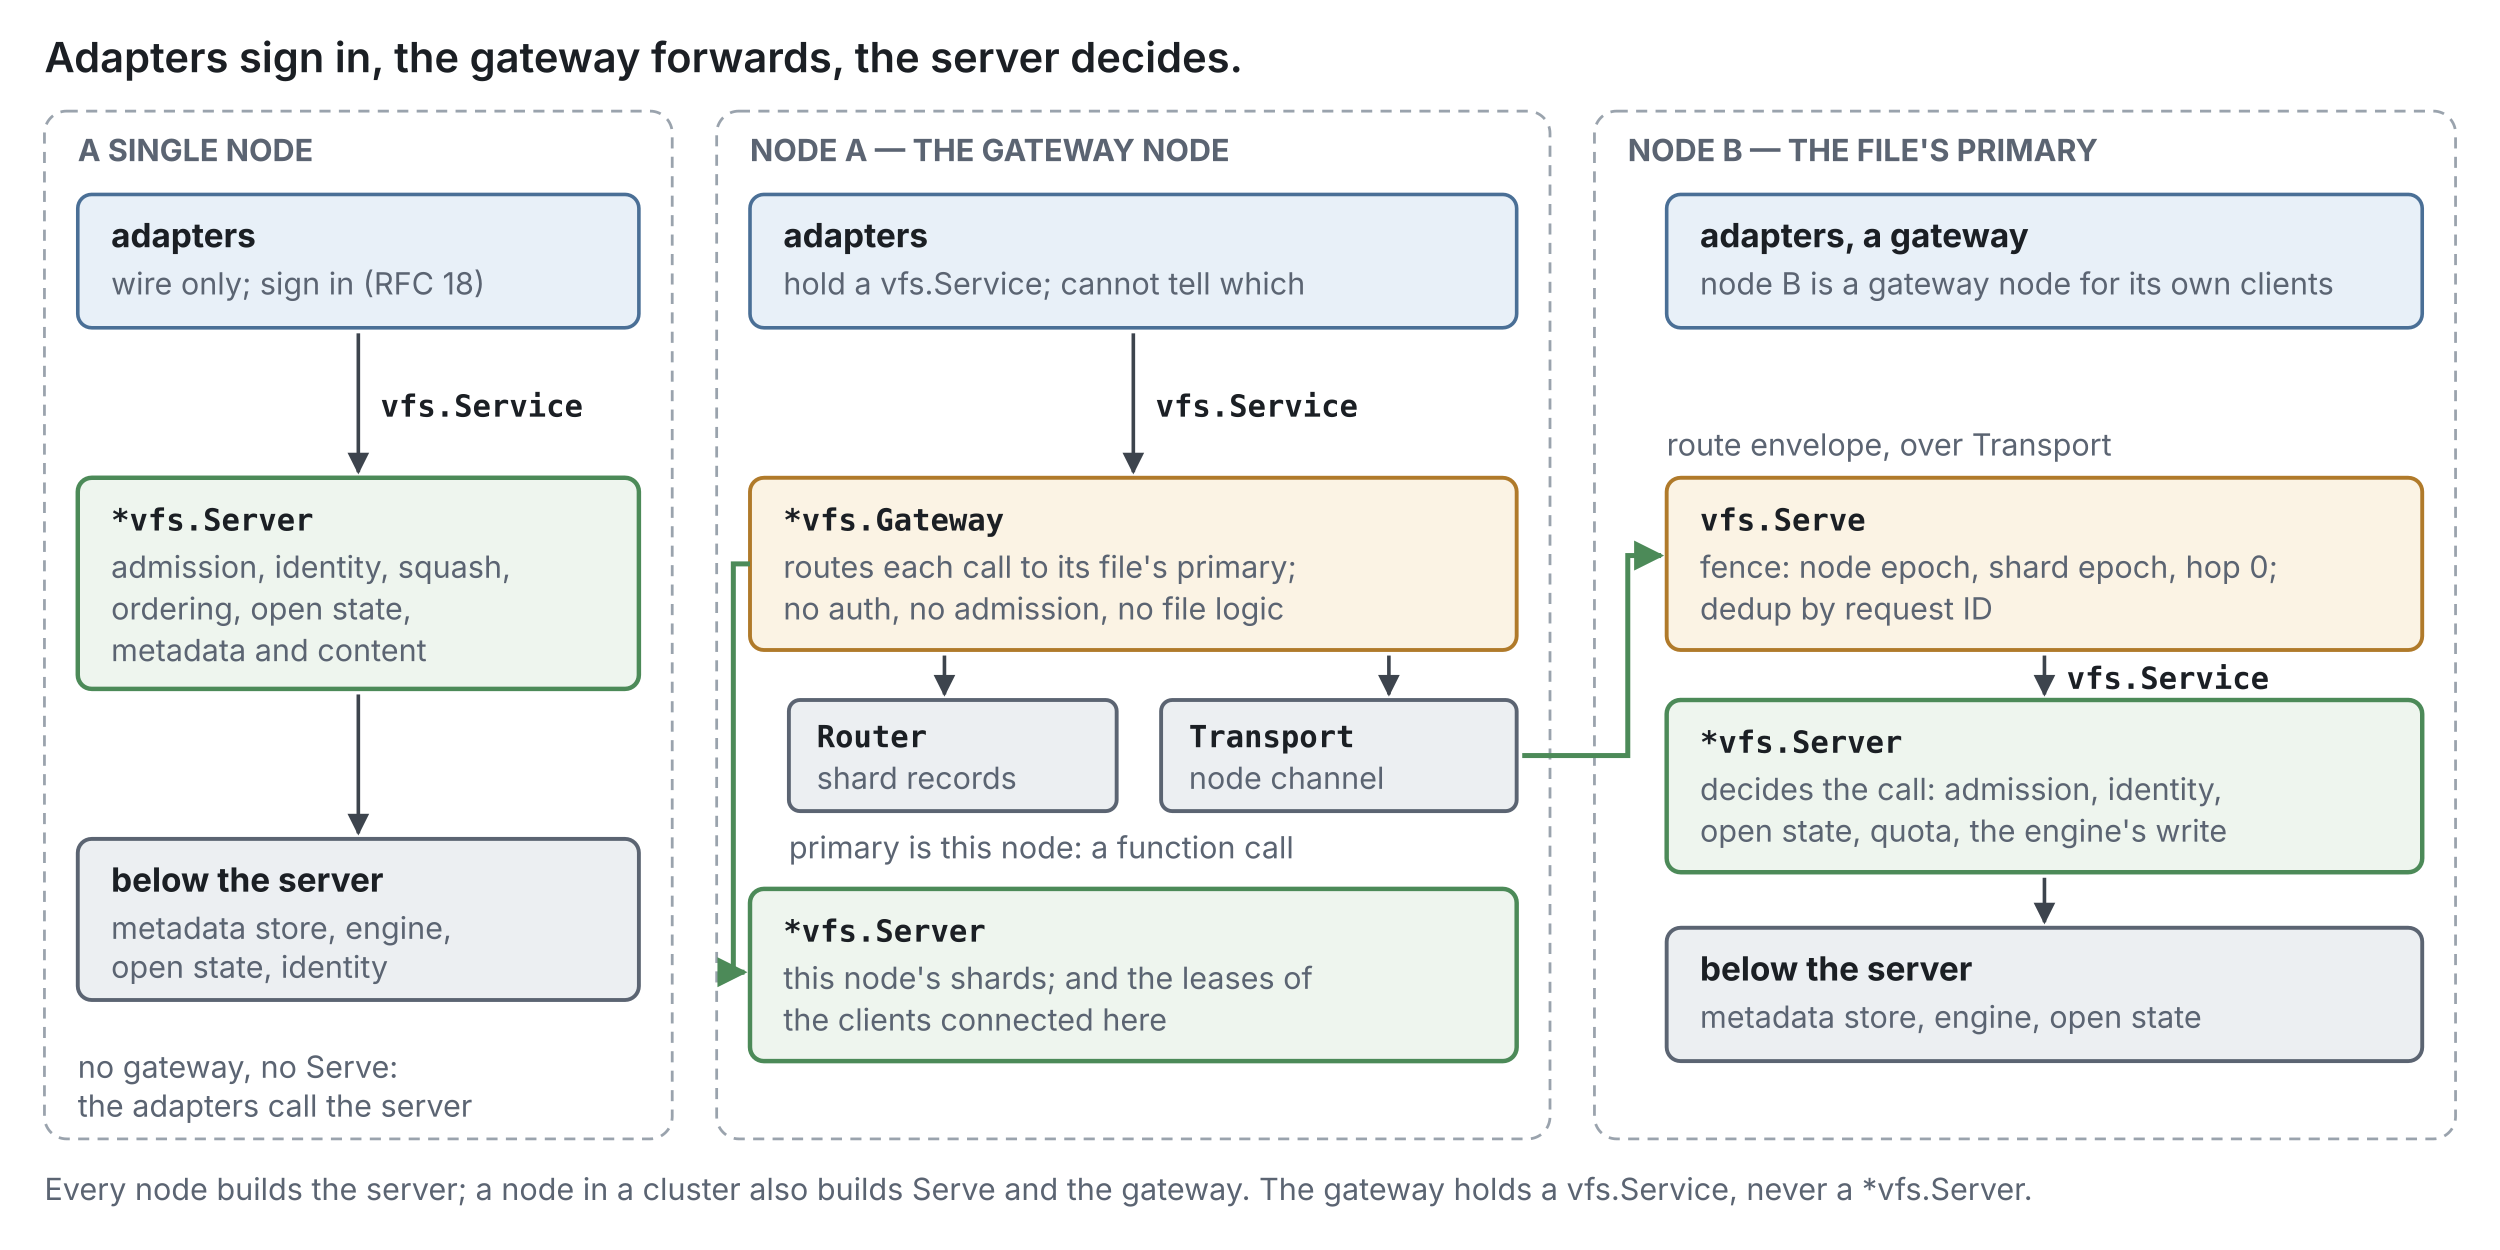
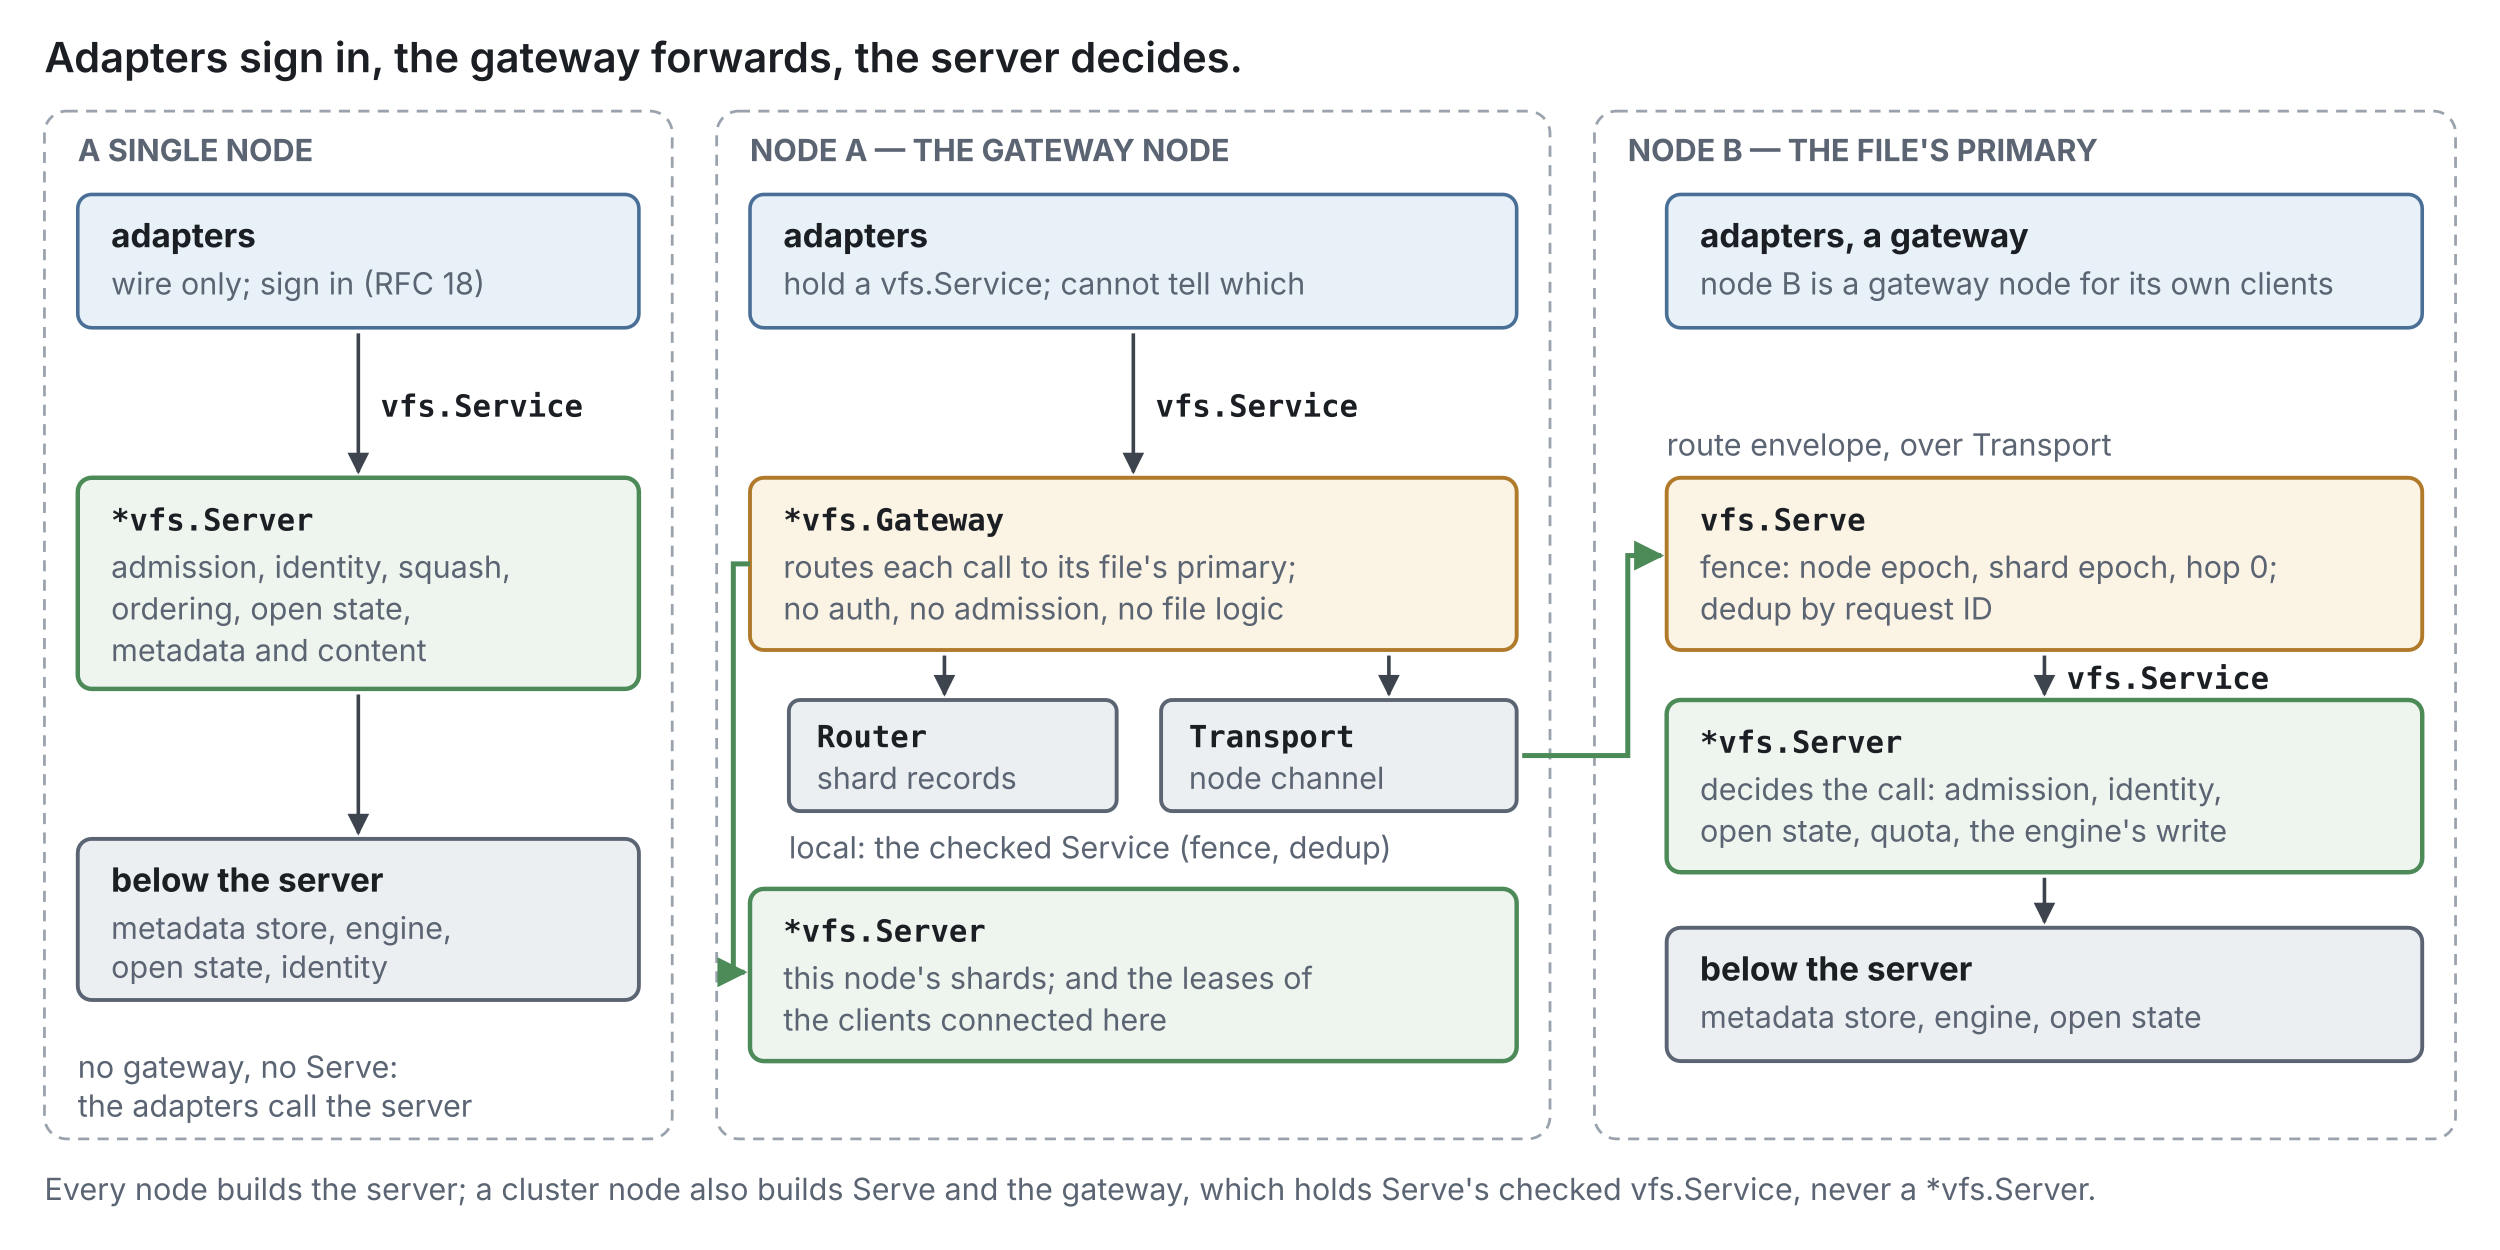
<svg xmlns="http://www.w3.org/2000/svg" viewBox="0 0 900 450" width="900" height="450" font-family="system-ui,-apple-system,Segoe UI,sans-serif">
  <defs>
    <marker id="a" viewBox="0 0 10 10" refX="9" refY="5" markerWidth="6" markerHeight="6" orient="auto-start-reverse">
      <path d="M0,0 L10,5 L0,10 z" fill="#3d444d" />
    </marker>
    <marker id="g" viewBox="0 0 10 10" refX="9" refY="5" markerWidth="6" markerHeight="6" orient="auto-start-reverse">
      <path d="M0,0 L10,5 L0,10 z" fill="#4c8a58" />
    </marker>
    <style>
      .t{font-size:15px;font-weight:600;fill:#1b1f24}.h{font-size:12px;font-weight:700;fill:#1b1f24}
      .s{font-size:11px;fill:#5b6472}.z{font-size:11px;font-weight:700;fill:#5b6472}
      .m{font-family:ui-monospace,SFMono-Regular,Menlo,monospace;font-size:11px;font-weight:600;fill:#1b1f24}
      .pr{fill:#e8f0f8;stroke:#4a6f96;stroke-width:1.3}
      .sv{fill:#eef5ee;stroke:#4c8a58;stroke-width:1.6}
      .st{fill:#eceff2;stroke:#5b6472;stroke-width:1.4}
      .dr{fill:#fbf3e4;stroke:#b07a2a;stroke-width:1.4}
      .ln{stroke:#3d444d;stroke-width:1.3;fill:none;marker-end:url(#a)}
      .gl{stroke:#4c8a58;stroke-width:1.8;fill:none;marker-end:url(#g)}
      .cb{stroke:#3d444d;stroke-width:1.2;fill:none;stroke-dasharray:5 3;marker-end:url(#a)}
      .zone{fill:none;stroke:#9aa3ad;stroke-width:1;stroke-dasharray:4 3}
    </style>
  </defs>
  <rect width="900" height="450" fill="#ffffff" />
  <text x="16" y="26" class="t">Adapters sign in, the gateway forwards, the server decides.</text>
  <rect x="16" y="40" width="226" height="370" rx="8" class="zone" />
  <text x="28" y="58" class="z">A SINGLE NODE</text>
  <rect x="28" y="70" width="202" height="48" rx="5" class="pr" />
  <text x="40" y="89" class="h">adapters</text>
  <text x="40" y="106" class="s">wire only; sign in (RFC 18)</text>
  <path d="M129,120 L129,170" class="ln" />
  <text x="137" y="150" class="m">vfs.Service</text>
  <rect x="28" y="172" width="202" height="76" rx="5" class="sv" />
  <text x="40" y="191" class="m">*vfs.Server</text>
  <text x="40" y="208" class="s">admission, identity, squash,</text>
  <text x="40" y="223" class="s">ordering, open state,</text>
  <text x="40" y="238" class="s">metadata and content</text>
  <path d="M129,250 L129,300" class="ln" />
  <rect x="28" y="302" width="202" height="58" rx="5" class="st" />
  <text x="40" y="321" class="h">below the server</text>
  <text x="40" y="338" class="s">metadata store, engine,</text>
  <text x="40" y="352" class="s">open state, identity</text>
  <text x="28" y="388" class="s">no gateway, no Serve:</text>
  <text x="28" y="402" class="s">the adapters call the server</text>
  <rect x="258" y="40" width="300" height="370" rx="8" class="zone" />
  <text x="270" y="58" class="z">NODE A — THE GATEWAY NODE</text>
  <rect x="270" y="70" width="276" height="48" rx="5" class="pr" />
  <text x="282" y="89" class="h">adapters</text>
  <text x="282" y="106" class="s">hold a vfs.Service; cannot tell which</text>
  <path d="M408,120 L408,170" class="ln" />
  <text x="416" y="150" class="m">vfs.Service</text>
  <rect x="270" y="172" width="276" height="62" rx="5" class="dr" />
  <text x="282" y="191" class="m">*vfs.Gateway</text>
  <text x="282" y="208" class="s">routes each call to its file's primary;</text>
  <text x="282" y="223" class="s">no auth, no admission, no file logic</text>
  <rect x="284" y="252" width="118" height="40" rx="4" class="st" />
  <text x="294" y="269" class="m">Router</text>
  <text x="294" y="284" class="s">shard records</text>
  <rect x="418" y="252" width="128" height="40" rx="4" class="st" />
  <text x="428" y="269" class="m">Transport</text>
  <text x="428" y="284" class="s">node channel</text>
  <path d="M340,236 L340,250" class="ln" />
  <path d="M500,236 L500,250" class="ln" />
  <path d="M270,203 L264,203 L264,350 L268,350" class="gl" />
-   <text x="284" y="309" class="s">primary is this node: a function call</text>
+   <text x="284" y="309" class="s">local: the checked Service (fence, dedup)</text>
  <rect x="270" y="320" width="276" height="62" rx="5" class="sv" />
  <text x="282" y="339" class="m">*vfs.Server</text>
  <text x="282" y="356" class="s">this node's shards; and the leases of</text>
  <text x="282" y="371" class="s">the clients connected here</text>
  <rect x="574" y="40" width="310" height="370" rx="8" class="zone" />
  <text x="586" y="58" class="z">NODE B — THE FILE'S PRIMARY</text>
  <path d="M548,272 L586,272 L586,200 L598,200" class="gl" />
  <text x="600" y="164" class="s">route envelope, over Transport</text>
  <rect x="600" y="172" width="272" height="62" rx="5" class="dr" />
  <text x="612" y="191" class="m">vfs.Serve</text>
  <text x="612" y="208" class="s">fence: node epoch, shard epoch, hop 0;</text>
  <text x="612" y="223" class="s">dedup by request ID</text>
  <path d="M736,236 L736,250" class="ln" />
  <text x="744" y="248" class="m">vfs.Service</text>
  <rect x="600" y="252" width="272" height="62" rx="5" class="sv" />
  <text x="612" y="271" class="m">*vfs.Server</text>
  <text x="612" y="288" class="s">decides the call: admission, identity,</text>
  <text x="612" y="303" class="s">open state, quota, the engine's write</text>
  <path d="M736,316 L736,332" class="ln" />
  <rect x="600" y="334" width="272" height="48" rx="5" class="st" />
  <text x="612" y="353" class="h">below the server</text>
  <text x="612" y="370" class="s">metadata store, engine, open state</text>
  <rect x="600" y="70" width="272" height="48" rx="5" class="pr" />
  <text x="612" y="89" class="h">adapters, a gateway</text>
  <text x="612" y="106" class="s">node B is a gateway node for its own clients</text>
-   <text x="16" y="432" class="s">Every node builds the server; a node in a cluster also builds Serve and the gateway. The gateway holds a vfs.Service, never a *vfs.Server.</text>
+   <text x="16" y="432" class="s">Every node builds the server; a cluster node also builds Serve and the gateway, which holds Serve's checked vfs.Service, never a *vfs.Server.</text>
</svg>
